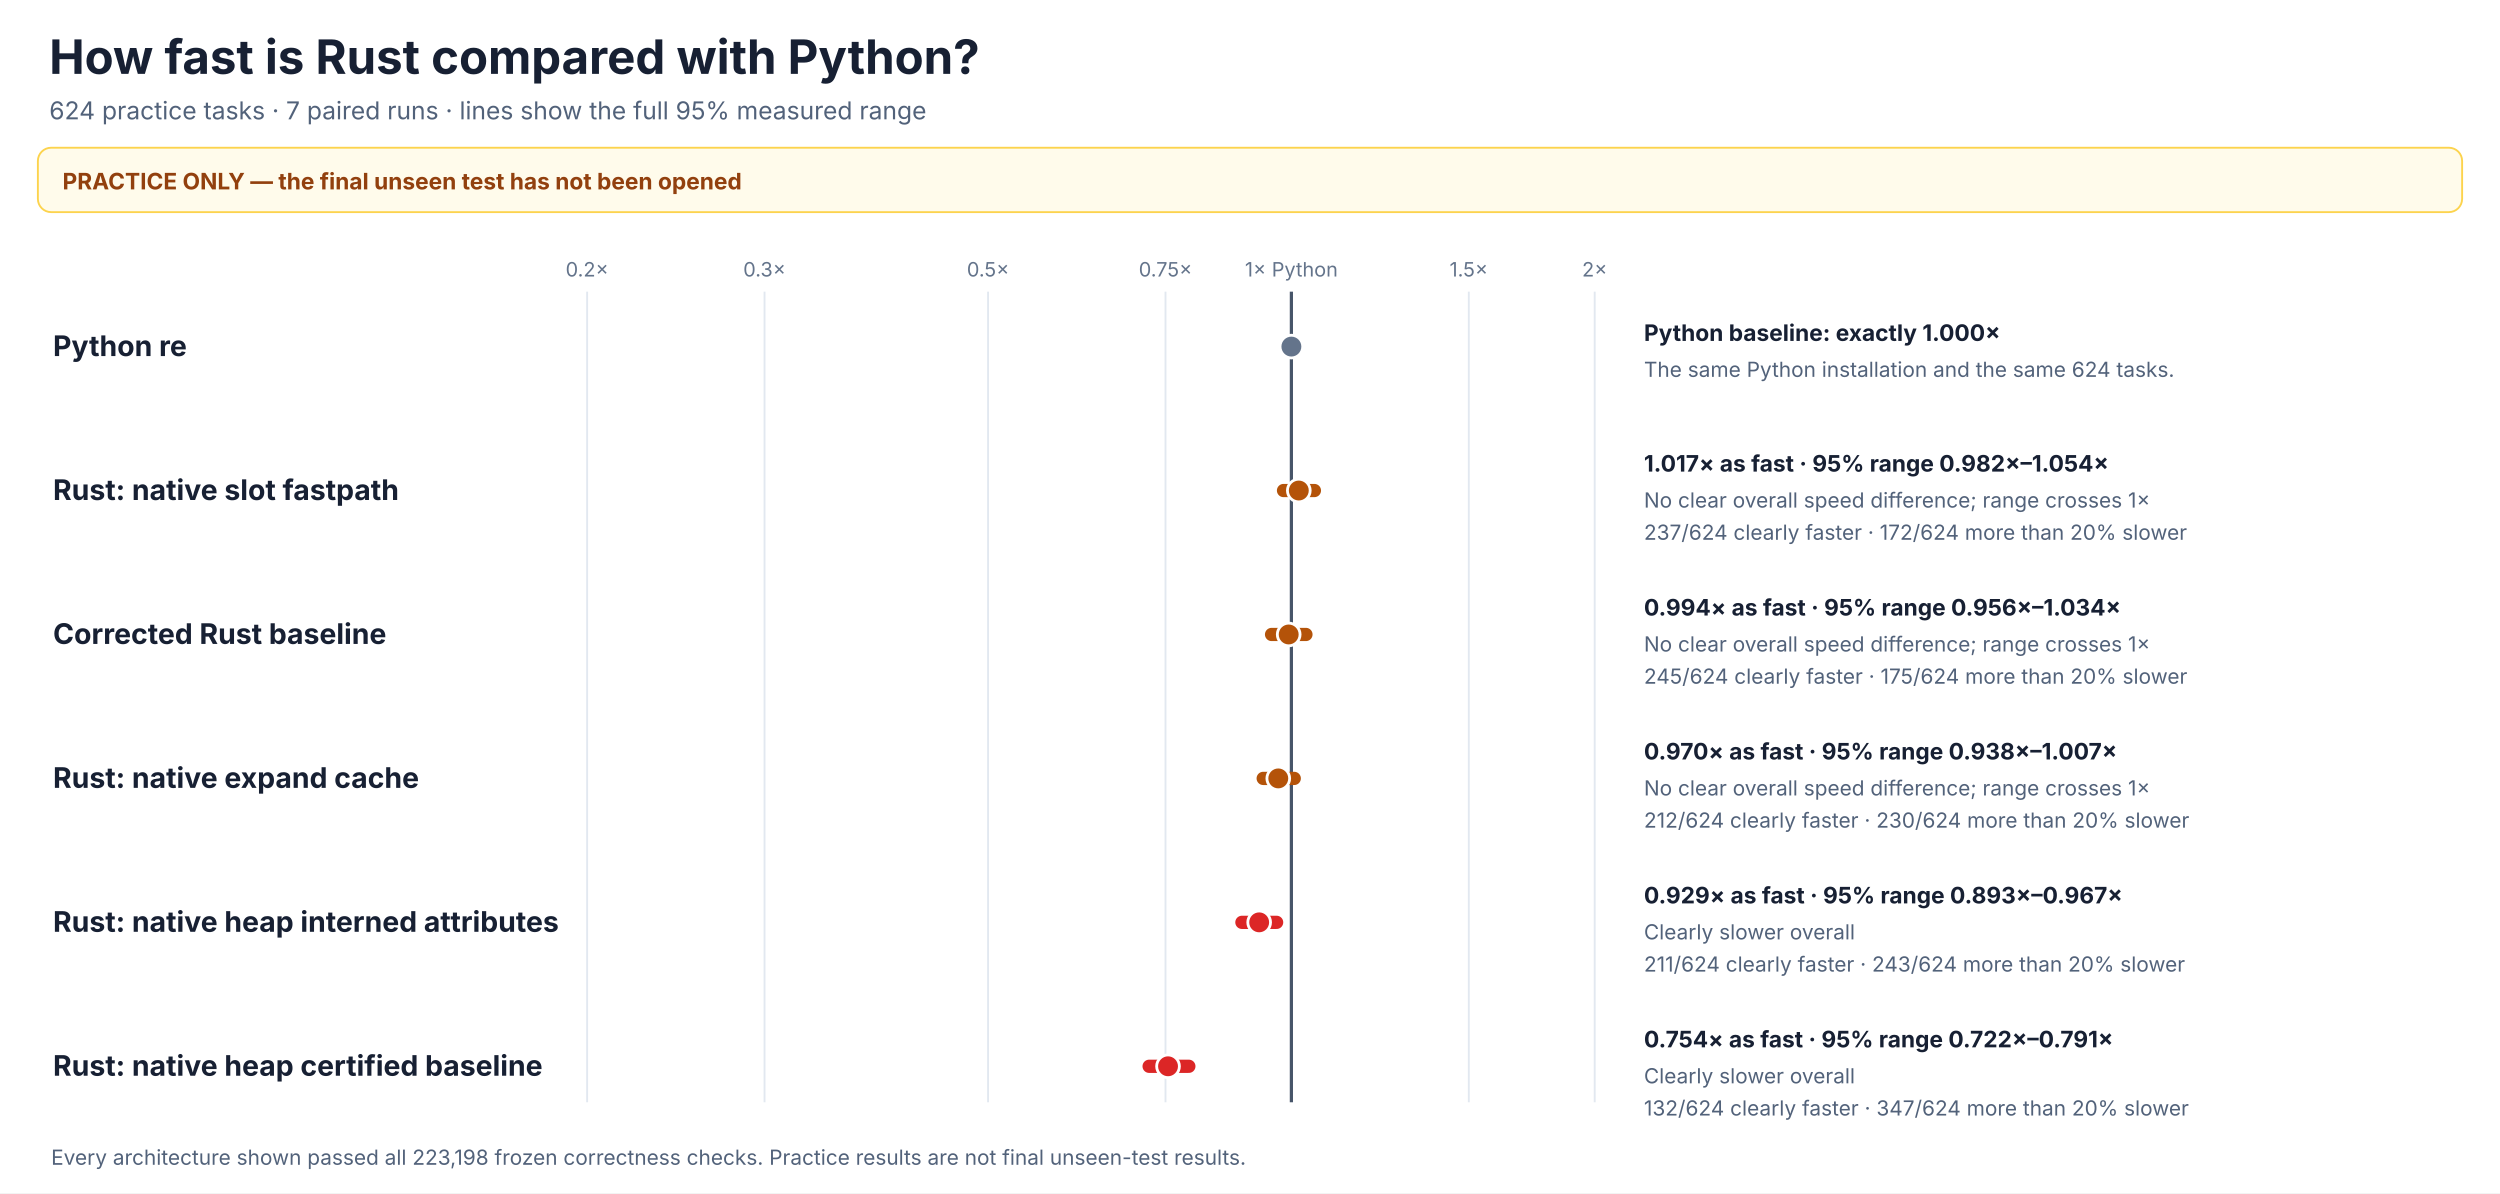
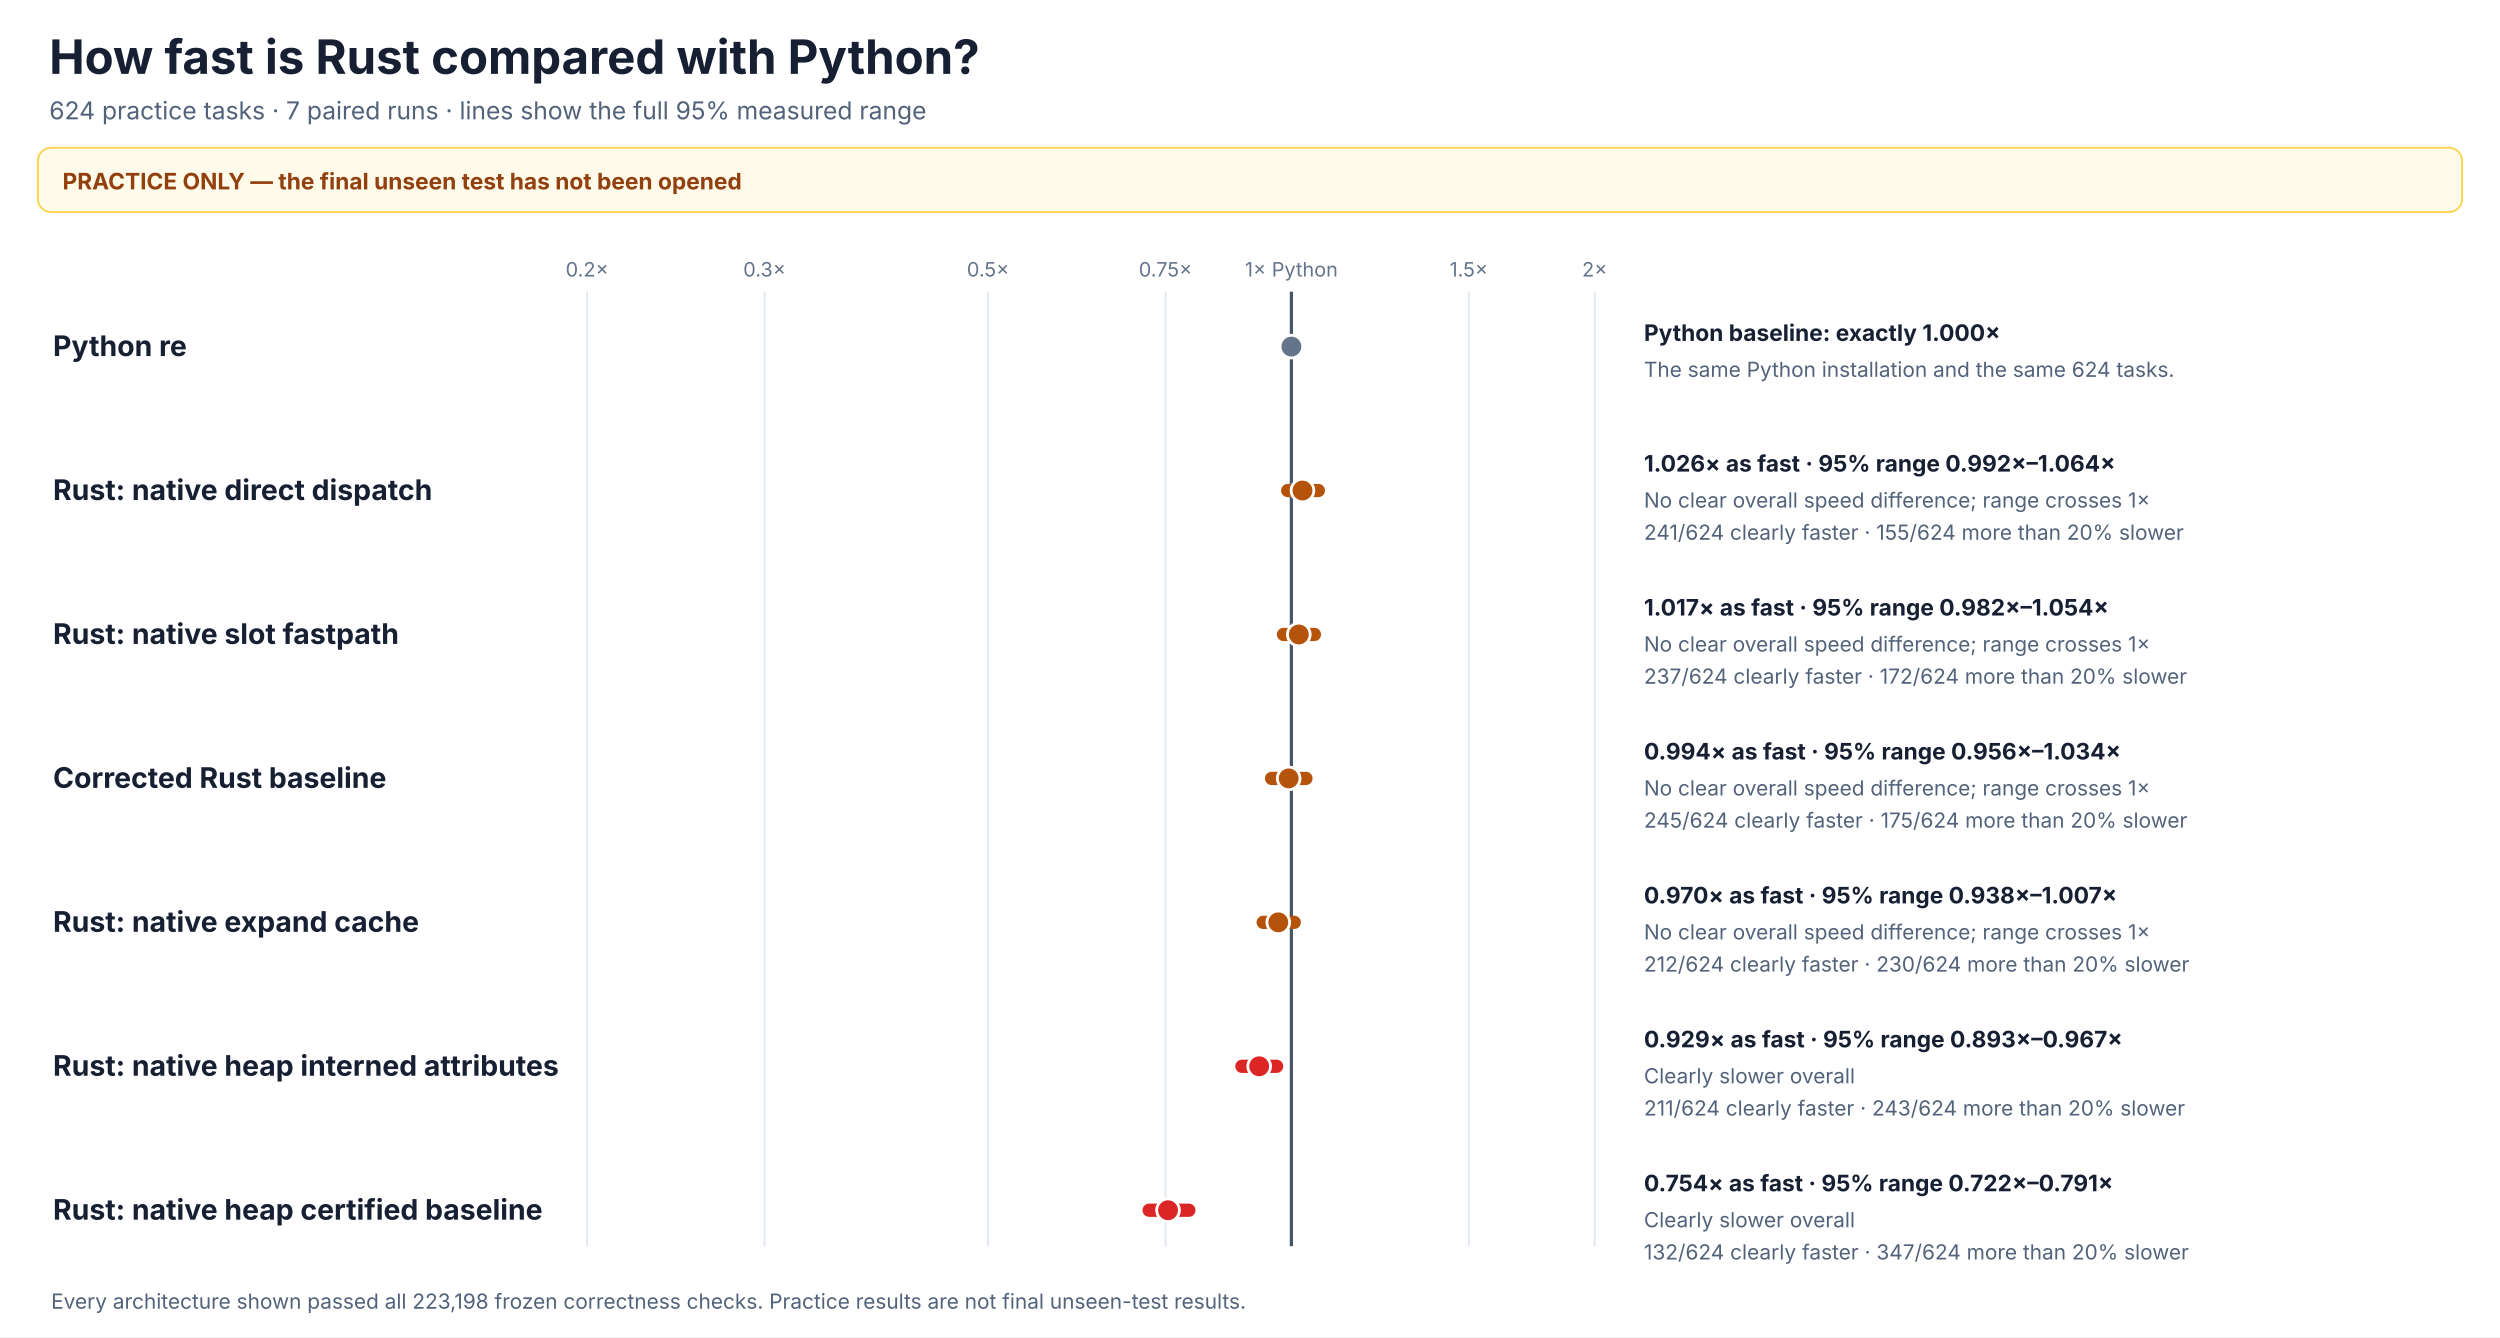
- <svg xmlns="http://www.w3.org/2000/svg" width="1320" height="630" viewBox="0 0 1320 630" role="img" aria-label="How fast is Rust compared with Python?">
+ <svg xmlns="http://www.w3.org/2000/svg" width="1320" height="706" viewBox="0 0 1320 706" role="img" aria-label="How fast is Rust compared with Python?">
  <rect width="100%" height="100%" fill="#ffffff" />
  <style>text{font-family:system-ui,-apple-system,BlinkMacSystemFont,"Segoe UI",sans-serif;fill:#172033}.title{font-size:25px;font-weight:750}.sub{font-size:13px;fill:#52627a}.head{font-size:15px;font-weight:700}.label{font-size:12px}.small{font-size:11px;fill:#52627a}.value{font-size:12px;font-weight:700}.tick{font-size:10.5px;fill:#64748b}.banner{font-size:12px;font-weight:700;fill:#92400e}.grid{stroke:#e2e8f0;stroke-width:1}.base{stroke:#475569;stroke-width:1.7}.panel{fill:#f8fafc;stroke:#e2e8f0;stroke-width:1}</style>
  <text x="26" y="39" class="title">How fast is Rust compared with Python?</text>
  <text x="26" y="63" class="sub">624 practice tasks · 7 paired runs · lines show the full 95% measured range</text>
  <rect x="20" y="78" width="1280" height="34" rx="7" fill="#fffbeb" stroke="#fcd34d" />
  <text x="33" y="100" class="banner">PRACTICE ONLY — the final unseen test has not been opened</text>
-   <line x1="310.00" y1="154" x2="310.00" y2="582" class="grid" />
+   <line x1="310.00" y1="154" x2="310.00" y2="658" class="grid" />
  <text x="310.00" y="146" text-anchor="middle" class="tick">0.2×</text>
-   <line x1="403.68" y1="154" x2="403.68" y2="582" class="grid" />
+   <line x1="403.68" y1="154" x2="403.68" y2="658" class="grid" />
  <text x="403.68" y="146" text-anchor="middle" class="tick">0.3×</text>
-   <line x1="521.70" y1="154" x2="521.70" y2="582" class="grid" />
+   <line x1="521.70" y1="154" x2="521.70" y2="658" class="grid" />
  <text x="521.70" y="146" text-anchor="middle" class="tick">0.5×</text>
-   <line x1="615.38" y1="154" x2="615.38" y2="582" class="grid" />
+   <line x1="615.38" y1="154" x2="615.38" y2="658" class="grid" />
  <text x="615.38" y="146" text-anchor="middle" class="tick">0.75×</text>
-   <line x1="681.85" y1="154" x2="681.85" y2="582" class="base" />
+   <line x1="681.85" y1="154" x2="681.85" y2="658" class="base" />
  <text x="681.85" y="146" text-anchor="middle" class="tick">1× Python</text>
-   <line x1="775.53" y1="154" x2="775.53" y2="582" class="grid" />
+   <line x1="775.53" y1="154" x2="775.53" y2="658" class="grid" />
  <text x="775.53" y="146" text-anchor="middle" class="tick">1.5×</text>
-   <line x1="842.00" y1="154" x2="842.00" y2="582" class="grid" />
+   <line x1="842.00" y1="154" x2="842.00" y2="658" class="grid" />
  <text x="842.00" y="146" text-anchor="middle" class="tick">2×</text>
  <text x="28" y="188" class="head">Python re</text>
  <circle cx="681.85" cy="183" r="6" fill="#64748b" stroke="#ffffff" stroke-width="1.5" />
  <text x="868" y="180" class="value">Python baseline: exactly 1.000×</text>
  <text x="868" y="199" class="small">The same Python installation and the same 624 tasks.</text>
-   <text x="28" y="264" class="head">Rust: native slot fastpath</text>
-   <line x1="677.70" y1="259" x2="694.00" y2="259" stroke="#b45309" stroke-width="7" stroke-linecap="round" />
-   <circle cx="685.77" cy="259" r="6" fill="#b45309" stroke="#ffffff" stroke-width="1.5" />
-   <text x="868" y="249" class="value">1.017× as fast · 95% range 0.982×–1.054×</text>
+   <text x="28" y="264" class="head">Rust: native direct dispatch</text>
+   <line x1="679.91" y1="259" x2="696.08" y2="259" stroke="#b45309" stroke-width="7" stroke-linecap="round" />
+   <circle cx="687.71" cy="259" r="6" fill="#b45309" stroke="#ffffff" stroke-width="1.5" />
+   <text x="868" y="249" class="value">1.026× as fast · 95% range 0.992×–1.064×</text>
  <text x="868" y="268" class="small">No clear overall speed difference; range crosses 1×</text>
-   <text x="868" y="285" class="small">237/624 clearly faster · 172/624 more than 20% slower</text>
-   <text x="28" y="340" class="head">Corrected Rust baseline</text>
-   <line x1="671.39" y1="335" x2="689.53" y2="335" stroke="#b45309" stroke-width="7" stroke-linecap="round" />
-   <circle cx="680.43" cy="335" r="6" fill="#b45309" stroke="#ffffff" stroke-width="1.5" />
-   <text x="868" y="325" class="value">0.994× as fast · 95% range 0.956×–1.034×</text>
+   <text x="868" y="285" class="small">241/624 clearly faster · 155/624 more than 20% slower</text>
+   <text x="28" y="340" class="head">Rust: native slot fastpath</text>
+   <line x1="677.70" y1="335" x2="694.00" y2="335" stroke="#b45309" stroke-width="7" stroke-linecap="round" />
+   <circle cx="685.77" cy="335" r="6" fill="#b45309" stroke="#ffffff" stroke-width="1.5" />
+   <text x="868" y="325" class="value">1.017× as fast · 95% range 0.982×–1.054×</text>
  <text x="868" y="344" class="small">No clear overall speed difference; range crosses 1×</text>
-   <text x="868" y="361" class="small">245/624 clearly faster · 175/624 more than 20% slower</text>
-   <text x="28" y="416" class="head">Rust: native expand cache</text>
-   <line x1="666.97" y1="411" x2="683.36" y2="411" stroke="#b45309" stroke-width="7" stroke-linecap="round" />
-   <circle cx="674.93" cy="411" r="6" fill="#b45309" stroke="#ffffff" stroke-width="1.5" />
-   <text x="868" y="401" class="value">0.970× as fast · 95% range 0.938×–1.007×</text>
+   <text x="868" y="361" class="small">237/624 clearly faster · 172/624 more than 20% slower</text>
+   <text x="28" y="416" class="head">Corrected Rust baseline</text>
+   <line x1="671.39" y1="411" x2="689.53" y2="411" stroke="#b45309" stroke-width="7" stroke-linecap="round" />
+   <circle cx="680.43" cy="411" r="6" fill="#b45309" stroke="#ffffff" stroke-width="1.5" />
+   <text x="868" y="401" class="value">0.994× as fast · 95% range 0.956×–1.034×</text>
  <text x="868" y="420" class="small">No clear overall speed difference; range crosses 1×</text>
-   <text x="868" y="437" class="small">212/624 clearly faster · 230/624 more than 20% slower</text>
-   <text x="28" y="492" class="head">Rust: native heap interned attributes</text>
-   <line x1="655.73" y1="487" x2="674.05" y2="487" stroke="#dc2626" stroke-width="7" stroke-linecap="round" />
-   <circle cx="664.84" cy="487" r="6" fill="#dc2626" stroke="#ffffff" stroke-width="1.5" />
-   <text x="868" y="477" class="value">0.929× as fast · 95% range 0.893×–0.967×</text>
-   <text x="868" y="496" class="small">Clearly slower overall</text>
-   <text x="868" y="513" class="small">211/624 clearly faster · 243/624 more than 20% slower</text>
-   <text x="28" y="568" class="head">Rust: native heap certified baseline</text>
-   <line x1="606.74" y1="563" x2="627.71" y2="563" stroke="#dc2626" stroke-width="7" stroke-linecap="round" />
-   <circle cx="616.72" cy="563" r="6" fill="#dc2626" stroke="#ffffff" stroke-width="1.5" />
-   <text x="868" y="553" class="value">0.754× as fast · 95% range 0.722×–0.791×</text>
+   <text x="868" y="437" class="small">245/624 clearly faster · 175/624 more than 20% slower</text>
+   <text x="28" y="492" class="head">Rust: native expand cache</text>
+   <line x1="666.97" y1="487" x2="683.36" y2="487" stroke="#b45309" stroke-width="7" stroke-linecap="round" />
+   <circle cx="674.93" cy="487" r="6" fill="#b45309" stroke="#ffffff" stroke-width="1.5" />
+   <text x="868" y="477" class="value">0.970× as fast · 95% range 0.938×–1.007×</text>
+   <text x="868" y="496" class="small">No clear overall speed difference; range crosses 1×</text>
+   <text x="868" y="513" class="small">212/624 clearly faster · 230/624 more than 20% slower</text>
+   <text x="28" y="568" class="head">Rust: native heap interned attributes</text>
+   <line x1="655.73" y1="563" x2="674.05" y2="563" stroke="#dc2626" stroke-width="7" stroke-linecap="round" />
+   <circle cx="664.84" cy="563" r="6" fill="#dc2626" stroke="#ffffff" stroke-width="1.5" />
+   <text x="868" y="553" class="value">0.929× as fast · 95% range 0.893×–0.967×</text>
  <text x="868" y="572" class="small">Clearly slower overall</text>
-   <text x="868" y="589" class="small">132/624 clearly faster · 347/624 more than 20% slower</text>
-   <text x="27" y="615" class="small">Every architecture shown passed all 223,198 frozen correctness checks. Practice results are not final unseen-test results.</text>
+   <text x="868" y="589" class="small">211/624 clearly faster · 243/624 more than 20% slower</text>
+   <text x="28" y="644" class="head">Rust: native heap certified baseline</text>
+   <line x1="606.74" y1="639" x2="627.71" y2="639" stroke="#dc2626" stroke-width="7" stroke-linecap="round" />
+   <circle cx="616.72" cy="639" r="6" fill="#dc2626" stroke="#ffffff" stroke-width="1.5" />
+   <text x="868" y="629" class="value">0.754× as fast · 95% range 0.722×–0.791×</text>
+   <text x="868" y="648" class="small">Clearly slower overall</text>
+   <text x="868" y="665" class="small">132/624 clearly faster · 347/624 more than 20% slower</text>
+   <text x="27" y="691" class="small">Every architecture shown passed all 223,198 frozen correctness checks. Practice results are not final unseen-test results.</text>
</svg>
